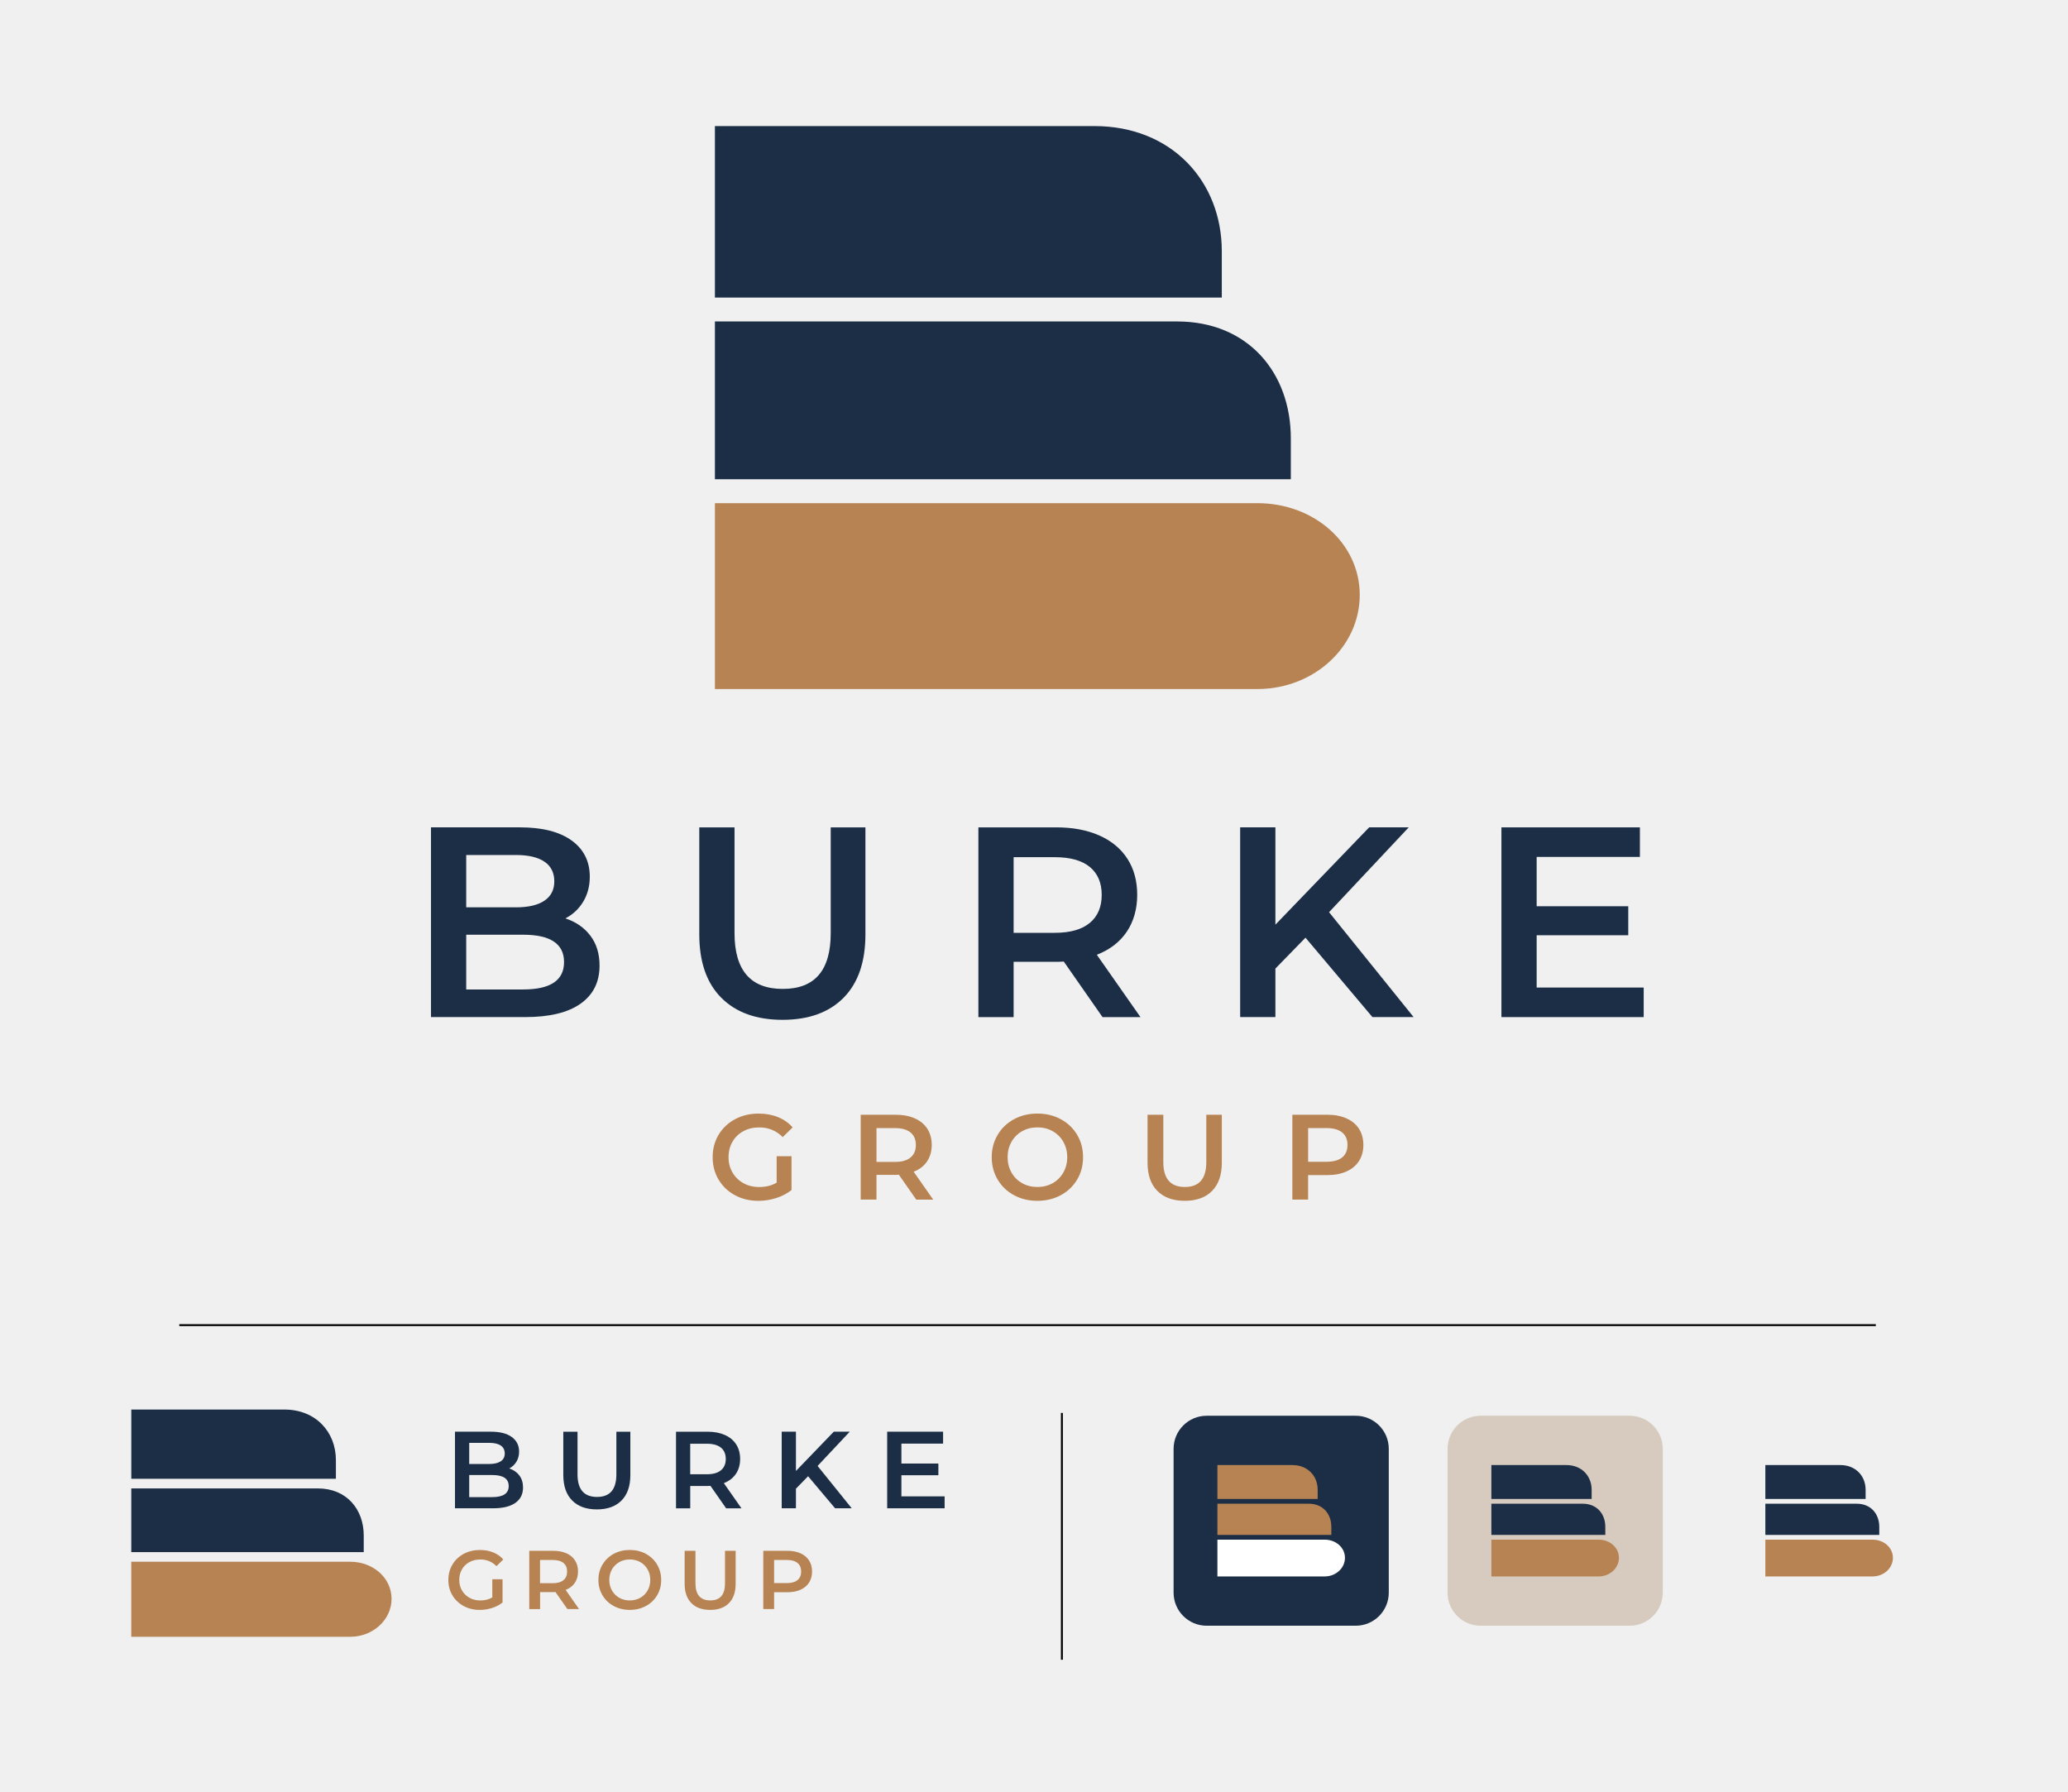
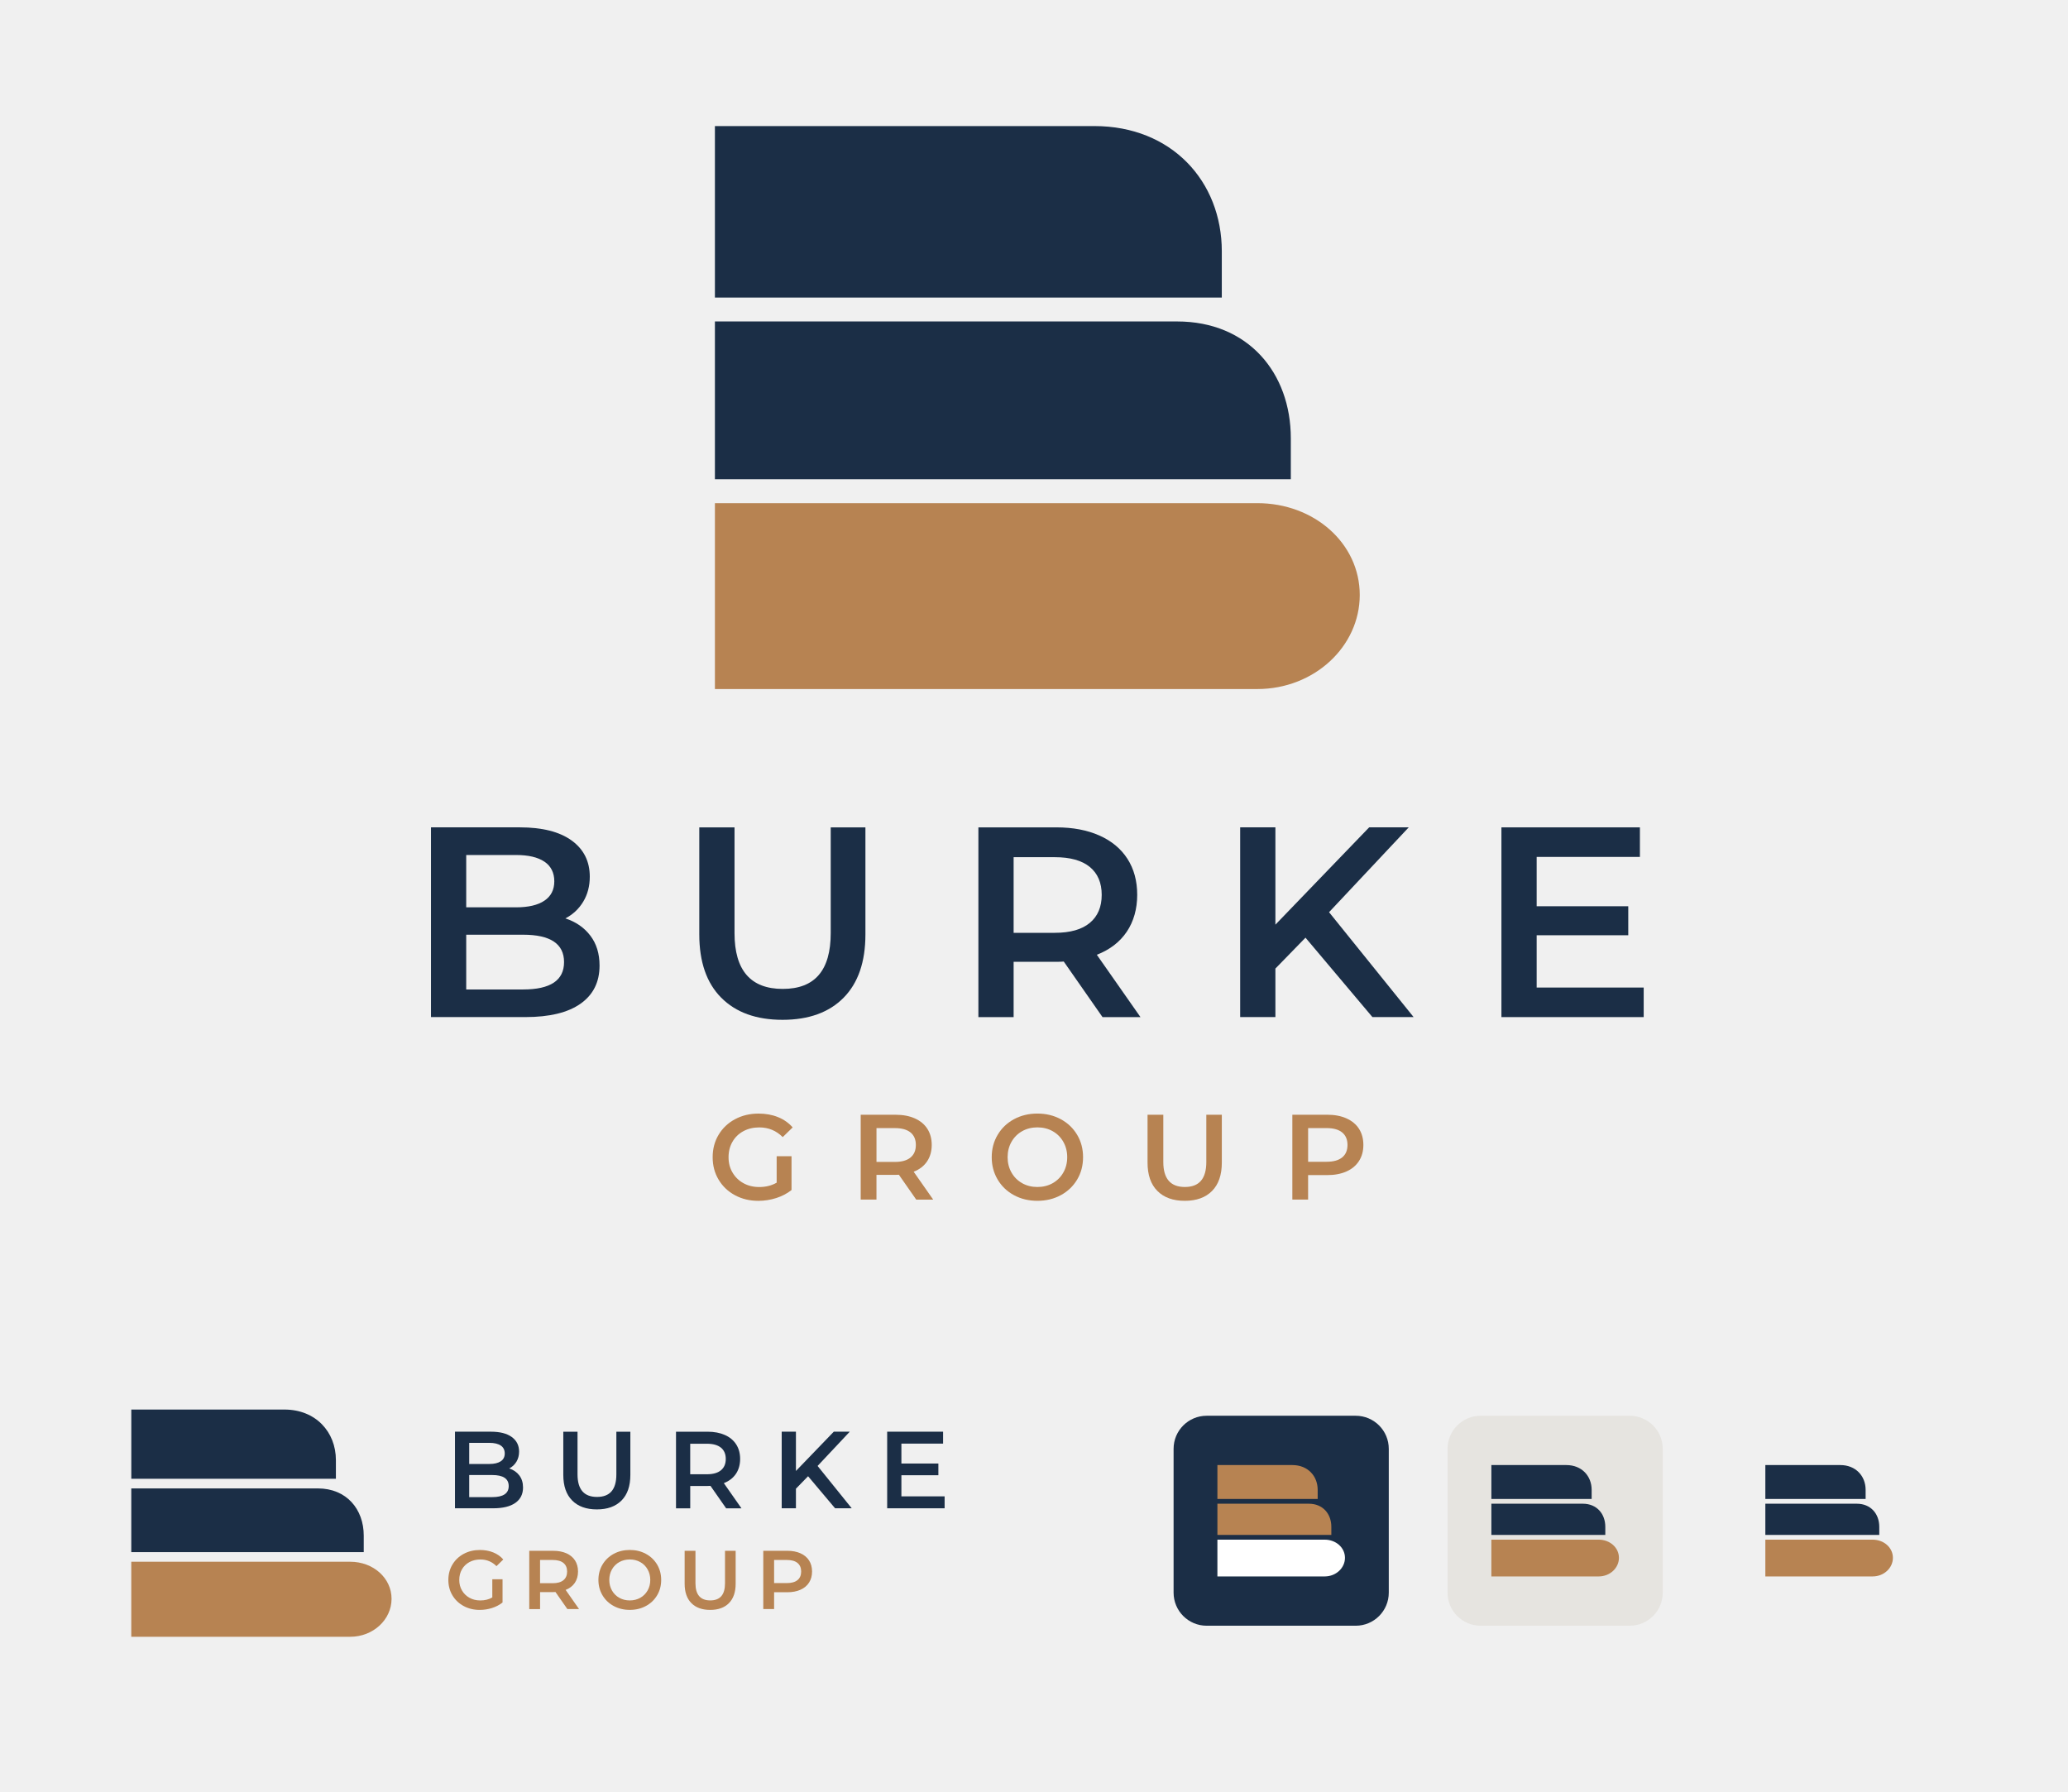
<svg xmlns="http://www.w3.org/2000/svg" id="Blue" viewBox="0 0 1080 935.4">
-   <line x1="93.63" y1="691.93" x2="979.63" y2="691.93" fill="none" stroke="#000" stroke-miterlimit="10" />
-   <line x1="554.57" y1="737.77" x2="554.57" y2="866.65" fill="none" stroke="#000" stroke-miterlimit="10" />
-   <rect x="755.98" y="739.25" width="112.38" height="109.64" rx="17.27" ry="17.27" fill="#d6cbbe" />
  <g>
    <path d="M373.36,65.83h198.16c40.41,0,66.56,28.91,66.56,65.38v24.17h-264.72v-89.55Z" fill="#1b2e46" />
    <path d="M373.36,167.85h241.33c37.24,0,59.43,26.93,59.43,61.01v21.39h-300.76s0-82.4,0-82.4Z" fill="#1b2e46" />
    <g>
      <path d="M308.3,488.56c3.21,4.2,4.81,9.41,4.81,15.64,0,8.59-3.3,15.21-9.91,19.88-6.61,4.67-16.23,7-28.87,7h-49.25v-99.07h46.42c11.7,0,20.71,2.29,27.03,6.86,6.32,4.58,9.48,10.88,9.48,18.89,0,4.91-1.13,9.25-3.4,13.02-2.26,3.77-5.38,6.7-9.34,8.77,5.47,1.79,9.81,4.79,13.02,8.99ZM243.48,446.46v27.31h26.04c6.42,0,11.34-1.15,14.79-3.47,3.44-2.31,5.17-5.68,5.17-10.12s-1.72-7.95-5.17-10.26c-3.45-2.31-8.37-3.47-14.79-3.47h-26.04ZM294.57,502.36c0-9.53-7.12-14.29-21.37-14.29h-29.72v28.59h29.72c14.25,0,21.37-4.76,21.37-14.29Z" fill="#1b2e46" />
      <path d="M376.66,520.97c-7.64-7.69-11.46-18.7-11.46-33.05v-55.9h18.4v55.2c0,19.44,8.4,29.15,25.19,29.15s25.05-9.72,25.05-29.15v-55.2h18.12v55.9c0,14.34-3.8,25.36-11.39,33.05-7.6,7.69-18.24,11.54-31.91,11.54s-24.34-3.84-31.99-11.54Z" fill="#1b2e46" />
      <path d="M575.78,531.09l-20.24-29.01c-.85.09-2.12.14-3.82.14h-22.36v28.87h-18.4v-99.07h40.76c8.58,0,16.06,1.42,22.43,4.25,6.37,2.83,11.25,6.89,14.65,12.17,3.4,5.29,5.1,11.56,5.1,18.82s-1.82,13.87-5.45,19.25c-3.63,5.38-8.85,9.39-15.64,12.03l22.79,32.55h-19.81ZM569.13,452.68c-4.15-3.4-10.24-5.09-18.26-5.09h-21.51v39.49h21.51c8.02,0,14.1-1.72,18.26-5.17,4.15-3.44,6.23-8.33,6.23-14.65s-2.08-11.18-6.23-14.58Z" fill="#1b2e46" />
      <path d="M681.78,489.62l-15.71,16.13v25.33h-18.4v-99.07h18.4v50.81l48.97-50.81h20.66l-41.61,44.3,44.16,54.77h-21.51l-34.96-41.47Z" fill="#1b2e46" />
      <path d="M858.41,515.66v15.43h-74.3v-99.07h72.32v15.43h-53.92v25.76h47.84v15.14h-47.84v27.31h55.9Z" fill="#1b2e46" />
    </g>
-     <rect x="612.9" y="739.25" width="112.38" height="109.64" rx="17.27" ry="17.27" fill="#1b2e46" />
-     <path d="M778.86,765h39.2c7.99,0,13.17,5.72,13.17,12.93v4.78h-52.37v-17.71Z" fill="#1b2e46" />
-     <path d="M778.86,785.18h47.74c7.37,0,11.76,5.33,11.76,12.07v4.23h-59.5v-16.3Z" fill="#1b2e46" />
-     <path d="M921.94,765h39.2c7.99,0,13.17,5.72,13.17,12.93v4.78h-52.37v-17.71Z" fill="#1b2e46" />
-     <path d="M921.94,785.18h47.74c7.37,0,11.76,5.33,11.76,12.07v4.23h-59.5v-16.3Z" fill="#1b2e46" />
-     <path d="M68.56,736.01h79.99c16.31,0,26.87,11.67,26.87,26.39v9.76h-106.85v-36.15Z" fill="#1b2e46" />
-     <path d="M68.56,777.19h97.41c15.03,0,23.99,10.87,23.99,24.63v8.63h-121.4s0-33.26,0-33.26Z" fill="#1b2e46" />
-     <g>
-       <path d="M271.21,770.4c1.29,1.7,1.94,3.8,1.94,6.31,0,3.47-1.33,6.14-4,8.03-2.67,1.89-6.55,2.83-11.66,2.83h-19.88v-40h18.74c4.72,0,8.36.92,10.91,2.77,2.55,1.85,3.83,4.39,3.83,7.63,0,1.98-.46,3.73-1.37,5.26-.92,1.52-2.17,2.71-3.77,3.54,2.21.72,3.96,1.93,5.26,3.63ZM245.04,753.4v11.03h10.51c2.59,0,4.58-.47,5.97-1.4,1.39-.93,2.08-2.29,2.08-4.09s-.7-3.21-2.08-4.14c-1.39-.93-3.38-1.4-5.97-1.4h-10.51ZM265.67,775.97c0-3.85-2.88-5.77-8.63-5.77h-12v11.54h12c5.75,0,8.63-1.92,8.63-5.77Z" fill="#1b2e46" />
-       <path d="M298.81,783.49c-3.09-3.1-4.63-7.55-4.63-13.34v-22.57h7.43v22.29c0,7.85,3.39,11.77,10.17,11.77s10.11-3.92,10.11-11.77v-22.29h7.31v22.57c0,5.79-1.53,10.24-4.6,13.34-3.07,3.11-7.36,4.66-12.89,4.66s-9.83-1.55-12.91-4.66Z" fill="#1b2e46" />
-       <path d="M379.21,787.57l-8.17-11.71c-.34.04-.86.06-1.54.06h-9.03v11.66h-7.43v-40h16.46c3.47,0,6.49.57,9.06,1.71,2.57,1.14,4.54,2.78,5.91,4.92,1.37,2.13,2.06,4.67,2.06,7.6s-.73,5.6-2.2,7.77c-1.47,2.17-3.57,3.79-6.31,4.86l9.2,13.14h-8ZM376.52,755.92c-1.68-1.37-4.13-2.06-7.37-2.06h-8.69v15.94h8.69c3.24,0,5.69-.69,7.37-2.09,1.68-1.39,2.51-3.36,2.51-5.91s-.84-4.51-2.51-5.89Z" fill="#1b2e46" />
-       <path d="M422.01,770.83l-6.34,6.51v10.23h-7.43v-40h7.43v20.51l19.77-20.51h8.34l-16.8,17.89,17.83,22.11h-8.69l-14.11-16.74Z" fill="#1b2e46" />
-       <path d="M493.32,781.34v6.23h-30v-40h29.2v6.23h-21.77v10.4h19.31v6.11h-19.31v11.03h22.57Z" fill="#1b2e46" />
-     </g>
-   </g>
-   <g>
    <path d="M373.36,262.73h283.28c29.72,0,53.48,21.01,53.48,47.94s-23.77,49.12-53.48,49.12h-283.28v-97.06Z" fill="#b78352" />
    <g>
      <path d="M405.59,603.73h7.78v17.66c-2.28,1.81-4.94,3.21-7.97,4.18-3.04.97-6.16,1.46-9.37,1.46-4.51,0-8.59-.98-12.21-2.94-3.63-1.96-6.48-4.67-8.54-8.13-2.07-3.46-3.1-7.36-3.1-11.71s1.03-8.25,3.1-11.71c2.07-3.46,4.92-6.17,8.58-8.13,3.65-1.96,7.75-2.94,12.31-2.94,3.71,0,7.09.61,10.13,1.84,3.04,1.22,5.59,3.02,7.66,5.38l-5.19,5.06c-3.38-3.38-7.45-5.06-12.21-5.06-3.12,0-5.9.65-8.32,1.96-2.43,1.31-4.33,3.14-5.7,5.51-1.37,2.36-2.06,5.06-2.06,8.1s.68,5.61,2.06,7.97c1.37,2.36,3.27,4.22,5.7,5.57,2.43,1.35,5.18,2.02,8.26,2.02,3.46,0,6.5-.76,9.11-2.28v-13.8Z" fill="#b78352" />
      <path d="M478.49,626.38l-9.05-12.97c-.38.04-.95.06-1.71.06h-10v12.91h-8.23v-44.3h18.23c3.84,0,7.18.63,10.03,1.9,2.85,1.27,5.03,3.08,6.55,5.44,1.52,2.36,2.28,5.17,2.28,8.42s-.81,6.2-2.44,8.61c-1.62,2.4-3.96,4.2-6.99,5.38l10.19,14.56h-8.86ZM475.52,591.33c-1.86-1.52-4.58-2.28-8.16-2.28h-9.62v17.66h9.62c3.59,0,6.31-.77,8.16-2.31,1.86-1.54,2.78-3.72,2.78-6.55s-.93-5-2.78-6.52Z" fill="#b78352" />
      <path d="M529.56,624.08c-3.63-1.96-6.48-4.68-8.54-8.16-2.07-3.48-3.1-7.37-3.1-11.68s1.03-8.2,3.1-11.68c2.07-3.48,4.91-6.2,8.54-8.16,3.63-1.96,7.7-2.94,12.21-2.94s8.58.98,12.21,2.94c3.63,1.96,6.48,4.67,8.54,8.13,2.07,3.46,3.1,7.36,3.1,11.71s-1.03,8.25-3.1,11.71c-2.07,3.46-4.92,6.17-8.54,8.13-3.63,1.96-7.7,2.94-12.21,2.94s-8.59-.98-12.21-2.94ZM549.75,617.81c2.36-1.33,4.22-3.18,5.57-5.57,1.35-2.38,2.03-5.05,2.03-8s-.68-5.62-2.03-8.01c-1.35-2.38-3.21-4.24-5.57-5.57-2.36-1.33-5.02-1.99-7.97-1.99s-5.61.66-7.97,1.99c-2.36,1.33-4.22,3.19-5.57,5.57-1.35,2.38-2.02,5.05-2.02,8.01s.67,5.62,2.02,8c1.35,2.38,3.21,4.24,5.57,5.57,2.36,1.33,5.02,1.99,7.97,1.99s5.61-.66,7.97-1.99Z" fill="#b78352" />
      <path d="M604.43,621.86c-3.42-3.44-5.13-8.36-5.13-14.78v-25h8.23v24.68c0,8.69,3.75,13.04,11.26,13.04s11.2-4.34,11.2-13.04v-24.68h8.1v25c0,6.41-1.7,11.34-5.09,14.78-3.4,3.44-8.15,5.16-14.27,5.16s-10.88-1.72-14.3-5.16Z" fill="#b78352" />
      <path d="M703.18,583.98c2.85,1.27,5.03,3.08,6.55,5.44,1.52,2.36,2.28,5.17,2.28,8.42s-.76,6-2.28,8.38c-1.52,2.38-3.7,4.21-6.55,5.47-2.85,1.27-6.19,1.9-10.03,1.9h-10v12.78h-8.23v-44.3h18.23c3.84,0,7.18.63,10.03,1.9ZM700.94,604.36c1.86-1.52,2.78-3.69,2.78-6.52s-.93-5-2.78-6.52c-1.86-1.52-4.58-2.28-8.16-2.28h-9.62v17.59h9.62c3.59,0,6.31-.76,8.16-2.28Z" fill="#b78352" />
    </g>
-     <path d="M635.78,765h39.2c7.99,0,13.17,5.72,13.17,12.93v4.78h-52.37v-17.71Z" fill="#b78352" />
-     <path d="M635.78,785.18h47.74c7.37,0,11.76,5.33,11.76,12.07v4.23h-59.5v-16.3Z" fill="#b78352" />
-     <path d="M778.86,803.95h56.04c5.88,0,10.58,4.16,10.58,9.48s-4.7,9.72-10.58,9.72h-56.04v-19.2Z" fill="#b78352" />
-     <path d="M921.94,803.95h56.04c5.88,0,10.58,4.16,10.58,9.48s-4.7,9.72-10.58,9.72h-56.04v-19.2Z" fill="#b78352" />
-     <path d="M68.56,815.48h114.34c11.99,0,21.59,8.48,21.59,19.35s-9.59,19.83-21.59,19.83h-114.34v-39.18Z" fill="#b78352" />
+   </g>
+   <g>
    <g>
-       <path d="M257.1,824.63h5.35v12.13c-1.57,1.25-3.39,2.2-5.48,2.87-2.09.67-4.23,1-6.43,1-3.1,0-5.9-.67-8.39-2.02-2.49-1.35-4.45-3.21-5.87-5.58s-2.13-5.06-2.13-8.04.71-5.67,2.13-8.04,3.38-4.24,5.89-5.59c2.51-1.35,5.33-2.02,8.45-2.02,2.55,0,4.87.42,6.96,1.26,2.09.84,3.84,2.07,5.26,3.7l-3.56,3.48c-2.32-2.32-5.12-3.48-8.39-3.48-2.14,0-4.05.45-5.72,1.35-1.67.9-2.97,2.16-3.91,3.78-.94,1.62-1.41,3.48-1.41,5.56s.47,3.85,1.41,5.48c.94,1.62,2.25,2.9,3.91,3.83s3.56,1.39,5.67,1.39c2.38,0,4.46-.52,6.26-1.56v-9.48Z" fill="#b78352" />
-       <path d="M296.31,840.2l-6.22-8.91c-.26.03-.65.04-1.17.04h-6.87v8.87h-5.65v-30.43h12.52c2.64,0,4.93.43,6.89,1.3s3.46,2.12,4.5,3.74,1.56,3.55,1.56,5.78-.56,4.26-1.67,5.91c-1.12,1.65-2.72,2.88-4.8,3.69l7,10h-6.08ZM294.26,816.12c-1.28-1.04-3.14-1.56-5.61-1.56h-6.61v12.13h6.61c2.46,0,4.33-.53,5.61-1.59,1.27-1.06,1.91-2.56,1.91-4.5s-.64-3.43-1.91-4.48Z" fill="#b78352" />
-       <path d="M320.52,838.61c-2.49-1.35-4.45-3.22-5.87-5.61s-2.13-5.06-2.13-8.02.71-5.63,2.13-8.02,3.38-4.26,5.87-5.61c2.49-1.35,5.29-2.02,8.39-2.02s5.9.67,8.39,2.02c2.49,1.35,4.45,3.21,5.87,5.59s2.13,5.06,2.13,8.04-.71,5.67-2.13,8.04-3.38,4.24-5.87,5.58c-2.49,1.35-5.29,2.02-8.39,2.02s-5.9-.67-8.39-2.02ZM334.38,834.31c1.62-.91,2.9-2.19,3.83-3.83.93-1.64,1.39-3.47,1.39-5.5s-.46-3.86-1.39-5.5c-.93-1.64-2.2-2.91-3.83-3.82-1.62-.91-3.45-1.37-5.48-1.37s-3.85.46-5.48,1.37c-1.62.91-2.9,2.19-3.83,3.82-.93,1.64-1.39,3.47-1.39,5.5s.46,3.86,1.39,5.5c.93,1.64,2.2,2.91,3.83,3.83s3.45,1.37,5.48,1.37,3.85-.46,5.48-1.37Z" fill="#b78352" />
-       <path d="M361.07,837.09c-2.35-2.36-3.52-5.75-3.52-10.15v-17.17h5.65v16.95c0,5.97,2.58,8.95,7.74,8.95s7.69-2.98,7.69-8.95v-16.95h5.56v17.17c0,4.4-1.17,7.79-3.5,10.15-2.33,2.36-5.6,3.54-9.8,3.54s-7.48-1.18-9.82-3.54Z" fill="#b78352" />
-       <path d="M418.03,811.07c1.96.87,3.46,2.12,4.5,3.74s1.56,3.55,1.56,5.78-.52,4.12-1.56,5.76c-1.04,1.64-2.54,2.89-4.5,3.76s-4.25,1.3-6.89,1.3h-6.87v8.78h-5.65v-30.43h12.52c2.64,0,4.93.43,6.89,1.3ZM416.49,825.07c1.27-1.04,1.91-2.54,1.91-4.48s-.64-3.43-1.91-4.48c-1.28-1.04-3.14-1.56-5.61-1.56h-6.61v12.08h6.61c2.46,0,4.33-.52,5.61-1.56Z" fill="#b78352" />
+       <rect x="755.98" y="739.25" width="112.38" height="109.64" rx="17.27" ry="17.27" fill="#e6e4e0" />
+       <path d="M778.86,765h39.2c7.99,0,13.17,5.72,13.17,12.93v4.78h-52.37v-17.71Z" fill="#1b2e46" />
+       <path d="M778.86,785.18h47.74c7.37,0,11.76,5.33,11.76,12.07v4.23h-59.5v-16.3Z" fill="#1b2e46" />
+       <path d="M778.86,803.95h56.04c5.88,0,10.58,4.16,10.58,9.48s-4.7,9.72-10.58,9.72h-56.04v-19.2Z" fill="#b78352" />
+     </g>
+     <g>
+       <path d="M68.56,736.01h79.99c16.31,0,26.87,11.67,26.87,26.39v9.76h-106.85v-36.15Z" fill="#1b2e46" />
+       <path d="M68.56,777.19h97.41c15.03,0,23.99,10.87,23.99,24.63v8.63h-121.4s0-33.26,0-33.26Z" fill="#1b2e46" />
+       <g>
+         <path d="M271.21,770.4c1.29,1.7,1.94,3.8,1.94,6.31,0,3.47-1.33,6.14-4,8.03-2.67,1.89-6.55,2.83-11.66,2.83h-19.88v-40h18.74c4.72,0,8.36.92,10.91,2.77,2.55,1.85,3.83,4.39,3.83,7.63,0,1.98-.46,3.73-1.37,5.26-.92,1.52-2.17,2.71-3.77,3.54,2.21.72,3.96,1.93,5.26,3.63ZM245.04,753.4v11.03h10.51c2.59,0,4.58-.47,5.97-1.4,1.39-.93,2.08-2.29,2.08-4.09s-.7-3.21-2.08-4.14c-1.39-.93-3.38-1.4-5.97-1.4h-10.51ZM265.67,775.97c0-3.85-2.88-5.77-8.63-5.77h-12v11.54h12c5.75,0,8.63-1.92,8.63-5.77Z" fill="#1b2e46" />
+         <path d="M298.81,783.49c-3.09-3.1-4.63-7.55-4.63-13.34v-22.57h7.43v22.29c0,7.85,3.39,11.77,10.17,11.77s10.11-3.92,10.11-11.77v-22.29h7.31v22.57c0,5.79-1.53,10.24-4.6,13.34-3.07,3.11-7.36,4.66-12.89,4.66s-9.83-1.55-12.91-4.66Z" fill="#1b2e46" />
+         <path d="M379.21,787.57l-8.17-11.71c-.34.04-.86.06-1.54.06h-9.03v11.66h-7.43v-40h16.46c3.47,0,6.49.57,9.06,1.71,2.57,1.14,4.54,2.78,5.91,4.92,1.37,2.13,2.06,4.67,2.06,7.6s-.73,5.6-2.2,7.77c-1.47,2.17-3.57,3.79-6.31,4.86l9.2,13.14h-8ZM376.52,755.92c-1.68-1.37-4.13-2.06-7.37-2.06h-8.69v15.94h8.69c3.24,0,5.69-.69,7.37-2.09,1.68-1.39,2.51-3.36,2.51-5.91s-.84-4.51-2.51-5.89Z" fill="#1b2e46" />
+         <path d="M422.01,770.83l-6.34,6.51v10.23h-7.43v-40h7.43v20.51l19.77-20.51h8.34l-16.8,17.89,17.83,22.11h-8.69l-14.11-16.74Z" fill="#1b2e46" />
+         <path d="M493.32,781.34v6.23h-30v-40h29.2v6.23h-21.77v10.4h19.31v6.11h-19.31v11.03h22.57Z" fill="#1b2e46" />
+       </g>
+       <path d="M68.56,815.48h114.34c11.99,0,21.59,8.48,21.59,19.35s-9.59,19.83-21.59,19.83h-114.34v-39.18Z" fill="#b78352" />
+       <g>
+         <path d="M257.1,824.63h5.35v12.13c-1.57,1.25-3.39,2.2-5.48,2.87-2.09.67-4.23,1-6.43,1-3.1,0-5.9-.67-8.39-2.02-2.49-1.35-4.45-3.21-5.87-5.58s-2.13-5.06-2.13-8.04.71-5.67,2.13-8.04,3.38-4.24,5.89-5.59c2.51-1.35,5.33-2.02,8.45-2.02,2.55,0,4.87.42,6.96,1.26,2.09.84,3.84,2.07,5.26,3.7l-3.56,3.48c-2.32-2.32-5.12-3.48-8.39-3.48-2.14,0-4.05.45-5.72,1.35-1.67.9-2.97,2.16-3.91,3.78-.94,1.62-1.41,3.48-1.41,5.56s.47,3.85,1.41,5.48c.94,1.62,2.25,2.9,3.91,3.83s3.56,1.39,5.67,1.39c2.38,0,4.46-.52,6.26-1.56v-9.48Z" fill="#b78352" />
+         <path d="M296.31,840.2l-6.22-8.91c-.26.03-.65.04-1.17.04h-6.87v8.87h-5.65v-30.43h12.52c2.64,0,4.93.43,6.89,1.3s3.46,2.12,4.5,3.74,1.56,3.55,1.56,5.78-.56,4.26-1.67,5.91c-1.12,1.65-2.72,2.88-4.8,3.69l7,10h-6.08ZM294.26,816.12c-1.28-1.04-3.14-1.56-5.61-1.56h-6.61v12.13h6.61c2.46,0,4.33-.53,5.61-1.59,1.27-1.06,1.91-2.56,1.91-4.5s-.64-3.43-1.91-4.48Z" fill="#b78352" />
+         <path d="M320.52,838.61c-2.49-1.35-4.45-3.22-5.87-5.61s-2.13-5.06-2.13-8.02.71-5.63,2.13-8.02,3.38-4.26,5.87-5.61c2.49-1.35,5.29-2.02,8.39-2.02s5.9.67,8.39,2.02c2.49,1.35,4.45,3.21,5.87,5.59s2.13,5.06,2.13,8.04-.71,5.67-2.13,8.04-3.38,4.24-5.87,5.58c-2.49,1.35-5.29,2.02-8.39,2.02s-5.9-.67-8.39-2.02ZM334.38,834.31c1.62-.91,2.9-2.19,3.83-3.83.93-1.64,1.39-3.47,1.39-5.5s-.46-3.86-1.39-5.5c-.93-1.64-2.2-2.91-3.83-3.82-1.62-.91-3.45-1.37-5.48-1.37s-3.85.46-5.48,1.37c-1.62.91-2.9,2.19-3.83,3.82-.93,1.64-1.39,3.47-1.39,5.5s.46,3.86,1.39,5.5c.93,1.64,2.2,2.91,3.83,3.83s3.45,1.37,5.48,1.37,3.85-.46,5.48-1.37Z" fill="#b78352" />
+         <path d="M361.07,837.09c-2.35-2.36-3.52-5.75-3.52-10.15v-17.17h5.65v16.95c0,5.97,2.58,8.95,7.74,8.95s7.69-2.98,7.69-8.95v-16.95h5.56v17.17c0,4.4-1.17,7.79-3.5,10.15-2.33,2.36-5.6,3.54-9.8,3.54s-7.48-1.18-9.82-3.54Z" fill="#b78352" />
+         <path d="M418.03,811.07c1.96.87,3.46,2.12,4.5,3.74s1.56,3.55,1.56,5.78-.52,4.12-1.56,5.76c-1.04,1.64-2.54,2.89-4.5,3.76s-4.25,1.3-6.89,1.3h-6.87v8.78h-5.65v-30.43h12.52c2.64,0,4.93.43,6.89,1.3ZM416.49,825.07c1.27-1.04,1.91-2.54,1.91-4.48s-.64-3.43-1.91-4.48c-1.28-1.04-3.14-1.56-5.61-1.56h-6.61v12.08h6.61c2.46,0,4.33-.52,5.61-1.56Z" fill="#b78352" />
+       </g>
+     </g>
+     <g>
+       <path d="M921.94,765h39.2c7.99,0,13.17,5.72,13.17,12.93v4.78h-52.37v-17.71Z" fill="#1b2e46" />
+       <path d="M921.94,785.18h47.74c7.37,0,11.76,5.33,11.76,12.07v4.23h-59.5v-16.3Z" fill="#1b2e46" />
+       <path d="M921.94,803.95h56.04c5.88,0,10.58,4.16,10.58,9.48s-4.7,9.72-10.58,9.72h-56.04v-19.2Z" fill="#b78352" />
+       <rect x="899.06" y="739.25" width="112.38" height="109.64" rx="17.27" ry="17.27" fill="none" />
+     </g>
+     <g>
+       <rect x="612.9" y="739.25" width="112.38" height="109.64" rx="17.27" ry="17.27" fill="#1b2e46" />
+       <path d="M635.78,765h39.2c7.99,0,13.17,5.72,13.17,12.93v4.78h-52.37v-17.71Z" fill="#b78352" />
+       <path d="M635.78,785.18h47.74c7.37,0,11.76,5.33,11.76,12.07v4.23h-59.5v-16.3Z" fill="#b78352" />
+       <path d="M635.78,803.95h56.04c5.88,0,10.58,4.16,10.58,9.48s-4.7,9.72-10.58,9.72h-56.04v-19.2Z" fill="#fff" />
    </g>
  </g>
-   <g>
-     <rect x="899.06" y="739.25" width="112.38" height="109.64" rx="17.27" ry="17.27" fill="none" />
-     <path d="M635.78,803.95h56.04c5.88,0,10.58,4.16,10.58,9.48s-4.7,9.72-10.58,9.72h-56.04v-19.2Z" fill="#fff" />
-   </g>
</svg>
